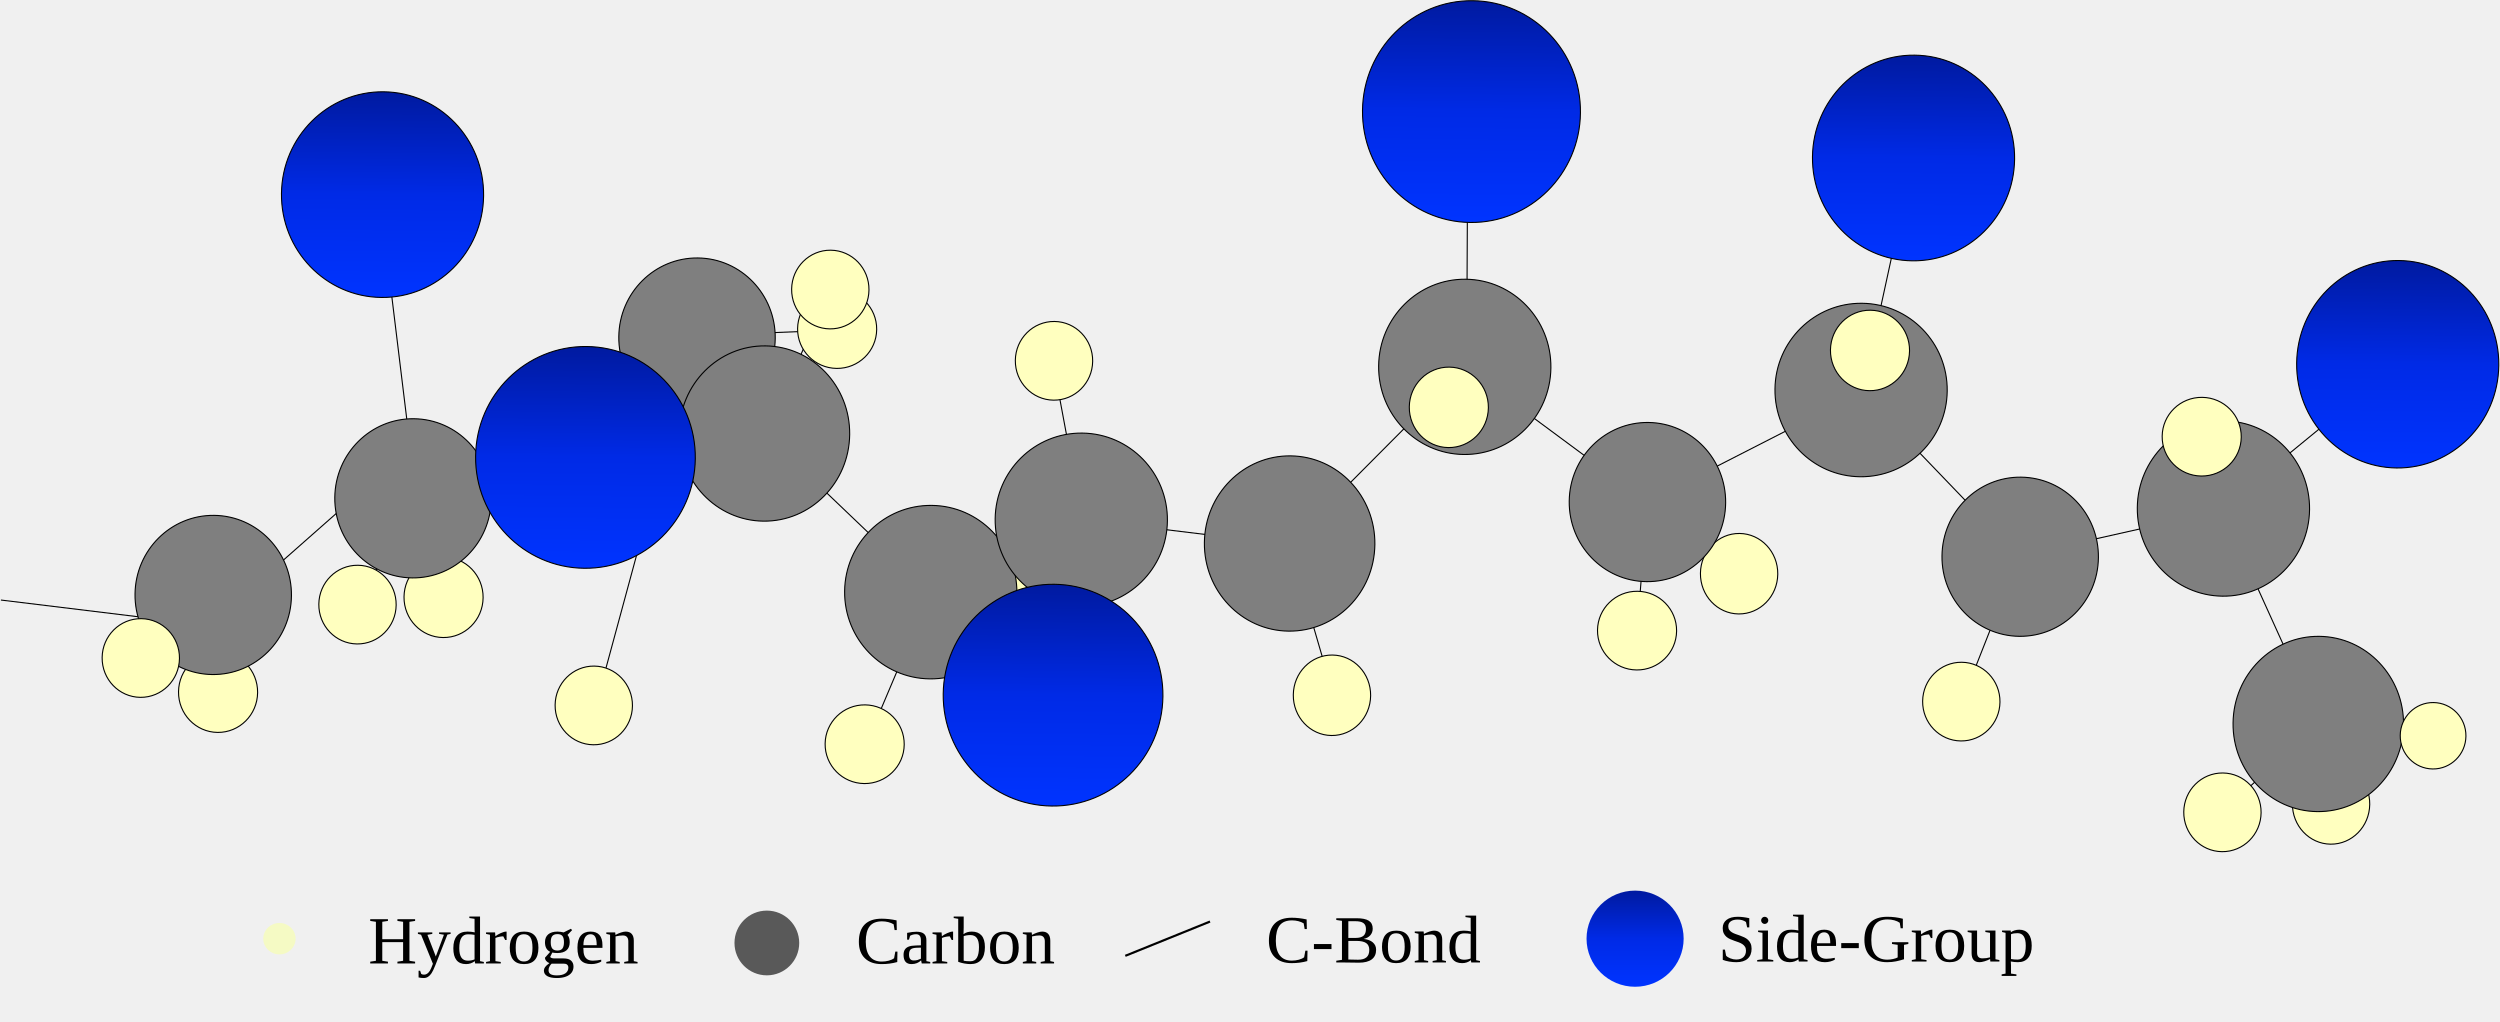
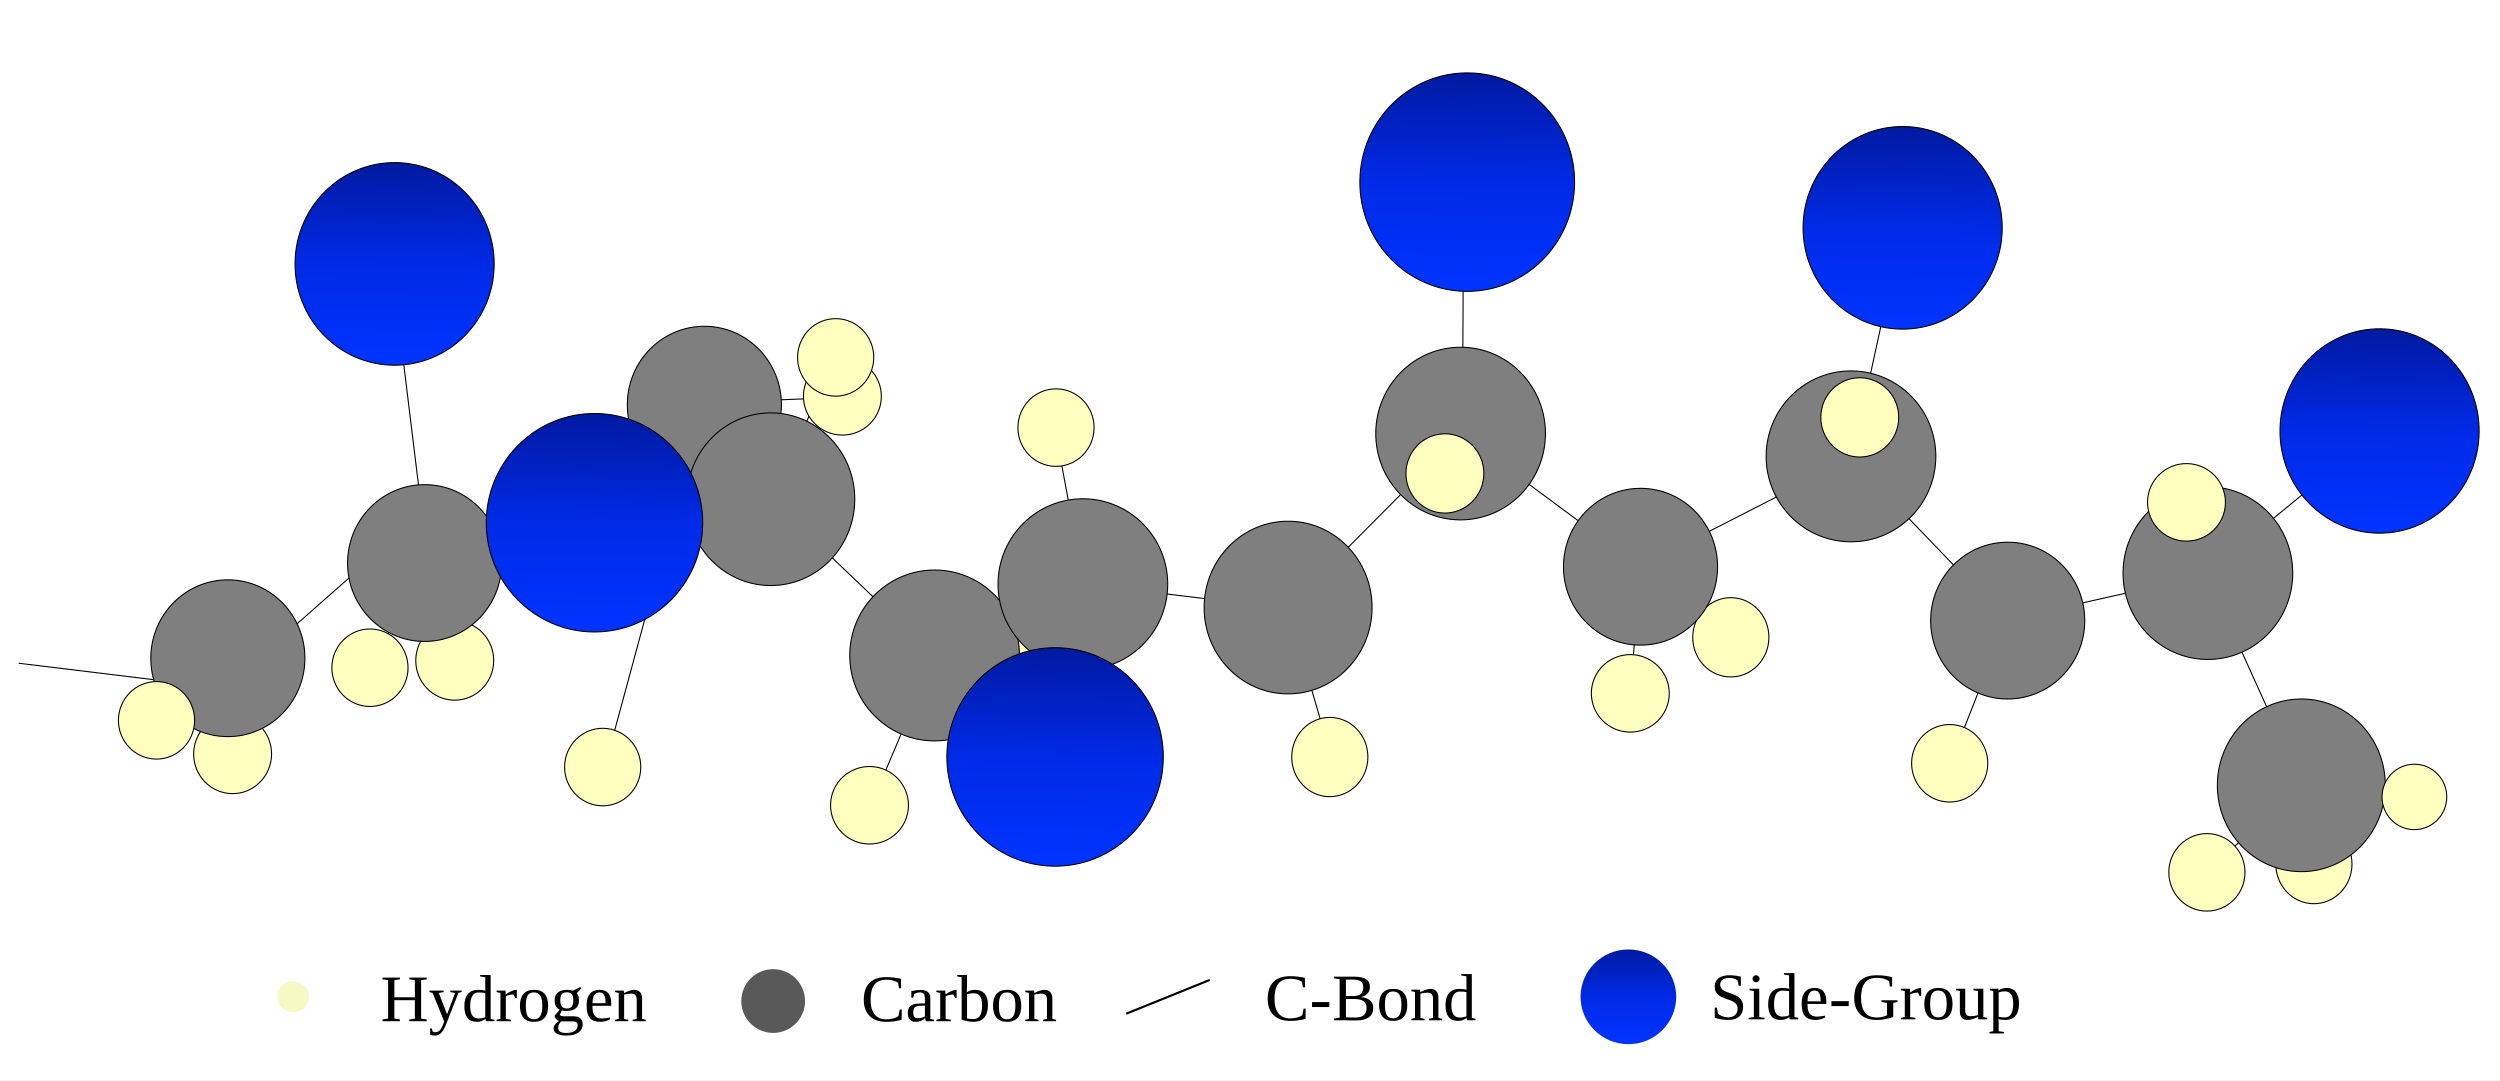
- <svg xmlns="http://www.w3.org/2000/svg" width="2626" height="1073" xml:space="preserve" overflow="hidden">
+ <svg xmlns="http://www.w3.org/2000/svg" width="2666" height="1152" xml:space="preserve" overflow="hidden">
  <defs>
    <clipPath id="clip0">
-       <rect x="907" y="638" width="2626" height="1073" />
+       <rect x="888" y="561" width="2666" height="1152" />
    </clipPath>
    <linearGradient x1="2624.5" y1="1573.5" x2="2624.5" y2="1674.5" gradientUnits="userSpaceOnUse" spreadMethod="reflect" id="fill1">
      <stop offset="0" stop-color="#001AA0" />
      <stop offset="0.5" stop-color="#002AE6" />
      <stop offset="1" stop-color="#0034FF" />
    </linearGradient>
    <linearGradient x1="106.158" y1="-2.10067e-14" x2="106.158" y2="216.035" gradientUnits="userSpaceOnUse" spreadMethod="reflect" id="fill2">
      <stop offset="0" stop-color="#001AA0" />
      <stop offset="0.5" stop-color="#002AE6" />
      <stop offset="1" stop-color="#0034FF" />
    </linearGradient>
    <linearGradient x1="106.158" y1="-2.10067e-14" x2="106.158" y2="216.035" gradientUnits="userSpaceOnUse" spreadMethod="reflect" id="fill3">
      <stop offset="0" stop-color="#001AA0" />
      <stop offset="0.5" stop-color="#002AE6" />
      <stop offset="1" stop-color="#0034FF" />
    </linearGradient>
    <linearGradient x1="106.158" y1="-2.10067e-14" x2="106.158" y2="217.914" gradientUnits="userSpaceOnUse" spreadMethod="reflect" id="fill4">
      <stop offset="0" stop-color="#001AA0" />
      <stop offset="0.5" stop-color="#002AE6" />
      <stop offset="1" stop-color="#0034FF" />
    </linearGradient>
    <linearGradient x1="114.466" y1="-2.10067e-14" x2="114.466" y2="232.943" gradientUnits="userSpaceOnUse" spreadMethod="reflect" id="fill5">
      <stop offset="0" stop-color="#001AA0" />
      <stop offset="0.5" stop-color="#002AE6" />
      <stop offset="1" stop-color="#0034FF" />
    </linearGradient>
    <linearGradient x1="115.388" y1="-2.10067e-14" x2="115.388" y2="232.943" gradientUnits="userSpaceOnUse" spreadMethod="reflect" id="fill6">
      <stop offset="0" stop-color="#001AA0" />
      <stop offset="0.5" stop-color="#002AE6" />
      <stop offset="1" stop-color="#0034FF" />
    </linearGradient>
    <linearGradient x1="115.388" y1="-2.10067e-14" x2="115.388" y2="232.943" gradientUnits="userSpaceOnUse" spreadMethod="reflect" id="fill7">
      <stop offset="0" stop-color="#001AA0" />
      <stop offset="0.5" stop-color="#002AE6" />
      <stop offset="1" stop-color="#0034FF" />
    </linearGradient>
  </defs>
-   <g clip-path="url(#clip0)" transform="translate(-907 -638)">
+   <g clip-path="url(#clip0)" transform="translate(-888 -561)">
+     <rect x="888" y="561" width="2666" height="1152" fill="#FFFFFF" />
    <path d="M0 0 89 36" stroke="#000000" stroke-width="2.292" stroke-linejoin="round" stroke-miterlimit="10" fill="none" fill-rule="evenodd" transform="matrix(1 0 0 -1 2089 1642)" />
    <text font-family="Times New Roman,Times New Roman_MSFontService,sans-serif" font-weight="400" font-size="71" transform="matrix(1 0 0 1 2236.96 1649)">C</text>
    <text font-family="Times New Roman,Times New Roman_MSFontService,sans-serif" font-weight="400" font-size="71" transform="matrix(1 0 0 1 2284.51 1649)">-</text>
    <text font-family="Times New Roman,Times New Roman_MSFontService,sans-serif" font-weight="400" font-size="71" transform="matrix(1 0 0 1 2308.58 1649)">Bond</text>
    <text font-family="Times New Roman,Times New Roman_MSFontService,sans-serif" font-weight="400" font-size="71" transform="matrix(1 0 0 1 1293.84 1650)">Hydrogen</text>
    <path d="M1183.5 1624C1183.5 1614.89 1191.11 1607.5 1200.5 1607.5 1209.89 1607.5 1217.5 1614.89 1217.5 1624 1217.5 1633.11 1209.89 1640.5 1200.5 1640.5 1191.11 1640.5 1183.5 1633.11 1183.5 1624Z" stroke="#000000" stroke-width="0" stroke-linejoin="round" stroke-miterlimit="10" fill="#F5FAC4" fill-rule="evenodd" />
    <text font-family="Times New Roman,Times New Roman_MSFontService,sans-serif" font-weight="400" font-size="71" transform="matrix(1 0 0 1 1806.24 1650)">Carbon</text>
    <path d="M1678.5 1628.5C1678.5 1609.72 1693.72 1594.5 1712.5 1594.5 1731.28 1594.5 1746.5 1609.72 1746.5 1628.5 1746.5 1647.28 1731.28 1662.5 1712.5 1662.5 1693.72 1662.5 1678.5 1647.28 1678.5 1628.5Z" stroke="#000000" stroke-width="0" stroke-linejoin="round" stroke-miterlimit="10" fill="#595959" fill-rule="evenodd" />
    <path d="M2573.5 1624C2573.5 1596.11 2596.33 1573.5 2624.5 1573.5 2652.67 1573.5 2675.5 1596.11 2675.5 1624 2675.5 1651.89 2652.67 1674.5 2624.5 1674.5 2596.33 1674.5 2573.5 1651.89 2573.5 1624Z" stroke="#000000" stroke-width="0" stroke-linejoin="round" stroke-miterlimit="10" fill="url(#fill1)" fill-rule="evenodd" />
    <text font-family="Times New Roman,Times New Roman_MSFontService,sans-serif" font-weight="400" font-size="71" transform="matrix(1 0 0 1 2711.79 1648)">Side</text>
    <text font-family="Times New Roman,Times New Roman_MSFontService,sans-serif" font-weight="400" font-size="71" transform="matrix(1 0 0 1 2838.4 1648)">-</text>
    <text font-family="Times New Roman,Times New Roman_MSFontService,sans-serif" font-weight="400" font-size="71" transform="matrix(1 0 0 1 2862.46 1648)">Group </text>
    <path d="M1129.22 1295.25 907.964 1268.28" stroke="#000000" stroke-width="1.146" stroke-linejoin="round" stroke-miterlimit="10" fill="none" fill-rule="evenodd" />
    <path d="M0 0 214.161 50.722" stroke="#000000" stroke-width="1.146" stroke-linejoin="round" stroke-miterlimit="10" fill="none" fill-rule="evenodd" transform="matrix(-0.999934 -0.011507 -0.011507 0.999934 3242.65 1173.83)" />
    <path d="M3029.81 1224.52 2860.13 1047.85" stroke="#000000" stroke-width="1.146" stroke-linejoin="round" stroke-miterlimit="10" fill="none" fill-rule="evenodd" />
    <path d="M0 0 221.547 116.47" stroke="#000000" stroke-width="1.146" stroke-linejoin="round" stroke-miterlimit="10" fill="none" fill-rule="evenodd" transform="matrix(-0.999934 -0.011507 -0.011507 0.999934 2861.55 1050.51)" />
    <path d="M2639.92 1167.35 2444.03 1022.31" stroke="#000000" stroke-width="1.146" stroke-linejoin="round" stroke-miterlimit="10" fill="none" fill-rule="evenodd" />
    <path d="M0 0 179.082 184.1" stroke="#000000" stroke-width="1.146" stroke-linejoin="round" stroke-miterlimit="10" fill="none" fill-rule="evenodd" transform="matrix(-0.999934 -0.011507 -0.011507 0.999934 2444.66 1025.11)" />
    <path d="M2263.28 1210.41 2042.02 1183.45" stroke="#000000" stroke-width="1.146" stroke-linejoin="round" stroke-miterlimit="10" fill="none" fill-rule="evenodd" />
    <path d="M0 0 156.929 75.143" stroke="#000000" stroke-width="1.146" stroke-linejoin="round" stroke-miterlimit="10" fill="none" fill-rule="evenodd" transform="matrix(-0.999934 -0.011507 -0.011507 0.999934 2042.59 1186.28)" />
    <path d="M1886.33 1261.77 1709.19 1092.53" stroke="#000000" stroke-width="1.146" stroke-linejoin="round" stroke-miterlimit="10" fill="none" fill-rule="evenodd" />
    <path d="M1711.83 1093.64 1639.15 991.351" stroke="#000000" stroke-width="1.146" stroke-linejoin="round" stroke-miterlimit="10" fill="none" fill-rule="evenodd" />
    <path d="M0 0 295.395 167.192" stroke="#000000" stroke-width="1.146" stroke-linejoin="round" stroke-miterlimit="10" fill="none" fill-rule="evenodd" transform="matrix(-0.999934 -0.011507 -0.011507 0.999934 1639.58 994.161)" />
    <path d="M0 0 142.913 129.058" stroke="#000000" stroke-width="1.146" stroke-linejoin="round" stroke-miterlimit="10" fill="none" fill-rule="evenodd" transform="matrix(-0.999934 -0.011507 -0.011507 0.999934 1276.7 1162.78)" />
    <path d="M3240.54 1172.01 3343.18 1398.63" stroke="#000000" stroke-width="1.146" stroke-linejoin="round" stroke-miterlimit="10" fill="none" fill-rule="evenodd" />
    <path d="M0 0 179.082 150.286" stroke="#000000" stroke-width="1.146" stroke-linejoin="round" stroke-miterlimit="10" fill="none" fill-rule="evenodd" transform="matrix(0.999934 0.011507 0.011507 -0.999934 3243.17 1170.5)" />
    <path d="M0 0 49.848 242.336" stroke="#000000" stroke-width="1.146" stroke-linejoin="round" stroke-miterlimit="10" fill="none" fill-rule="evenodd" transform="matrix(0.999934 0.011507 0.011507 -0.999934 2863.55 1047.63)" />
    <path d="M2447.59 1022.66 2448.81 755.904" stroke="#000000" stroke-width="1.146" stroke-linejoin="round" stroke-miterlimit="10" fill="none" fill-rule="evenodd" />
    <path d="M0 0 25.846 182.22" stroke="#000000" stroke-width="1.146" stroke-linejoin="round" stroke-miterlimit="10" fill="none" fill-rule="evenodd" transform="matrix(-0.999934 -0.011507 -0.011507 0.999934 2041.46 1185.63)" />
    <path d="M0 0 190.16 24.421" stroke="#000000" stroke-width="1.146" stroke-linejoin="round" stroke-miterlimit="10" fill="none" fill-rule="evenodd" transform="matrix(-0.999934 -0.011507 -0.011507 0.999934 1711.17 1094.8)" />
    <path d="M1344.25 1159.97 1305.44 842.019" stroke="#000000" stroke-width="1.146" stroke-linejoin="round" stroke-miterlimit="10" fill="none" fill-rule="evenodd" />
    <path d="M0 0 97.85 92.05" stroke="#000000" stroke-width="1.146" stroke-linejoin="round" stroke-miterlimit="10" fill="none" fill-rule="evenodd" transform="matrix(-0.999934 -0.011507 -0.011507 0.999934 3340.78 1399.41)" />
    <path d="M3340.57 1398.57 3356.23 1481.41" stroke="#000000" stroke-width="1.146" stroke-linejoin="round" stroke-miterlimit="10" fill="none" fill-rule="evenodd" />
    <path d="M0 0 42.462 84.536" stroke="#000000" stroke-width="1.146" stroke-linejoin="round" stroke-miterlimit="10" fill="none" fill-rule="evenodd" transform="matrix(-0.999934 -0.011507 -0.011507 0.999934 1341.24 1161.01)" />
    <path d="M0 0 145.853 7.513" stroke="#000000" stroke-width="1.146" stroke-linejoin="round" stroke-miterlimit="10" fill="none" fill-rule="evenodd" transform="matrix(0.999934 0.011507 0.011507 -0.999934 1639.79 990.55)" />
    <path d="M0 0 99.696 385.107" stroke="#000000" stroke-width="1.146" stroke-linejoin="round" stroke-miterlimit="10" fill="none" fill-rule="evenodd" transform="matrix(-0.999934 -0.011507 -0.011507 0.999934 1637.46 993.333)" />
    <path d="M0 0 64.618 150.286" stroke="#000000" stroke-width="1.146" stroke-linejoin="round" stroke-miterlimit="10" fill="none" fill-rule="evenodd" transform="matrix(0.999934 0.011507 0.011507 -0.999934 1711.85 1092.52)" />
    <path d="M1884.4 1260.42 1958.16 1268.79" stroke="#000000" stroke-width="1.146" stroke-linejoin="round" stroke-miterlimit="10" fill="none" fill-rule="evenodd" />
    <path d="M0 0 64.618 157.799" stroke="#000000" stroke-width="1.146" stroke-linejoin="round" stroke-miterlimit="10" fill="none" fill-rule="evenodd" transform="matrix(-0.999934 -0.011507 -0.011507 0.999934 1883.62 1261.8)" />
    <path d="M2044.1 1184.77 2012.79 1017.2" stroke="#000000" stroke-width="1.146" stroke-linejoin="round" stroke-miterlimit="10" fill="none" fill-rule="evenodd" />
    <path d="M2262.87 1208.86 2254.12 1167.42" stroke="#000000" stroke-width="1.146" stroke-linejoin="round" stroke-miterlimit="10" fill="none" fill-rule="evenodd" />
    <path d="M2261.24 1208.97 2307.42 1367.31" stroke="#000000" stroke-width="1.146" stroke-linejoin="round" stroke-miterlimit="10" fill="none" fill-rule="evenodd" />
    <path d="M0 0 16.616 41.329" stroke="#000000" stroke-width="1.146" stroke-linejoin="round" stroke-miterlimit="10" fill="none" fill-rule="evenodd" transform="matrix(-0.999934 -0.011507 -0.011507 0.999934 2445.32 1023.58)" />
    <path d="M2637.55 1165.8 2734.53 1242.07" stroke="#000000" stroke-width="1.146" stroke-linejoin="round" stroke-miterlimit="10" fill="none" fill-rule="evenodd" />
    <path d="M0 0 9.231 133.378" stroke="#000000" stroke-width="1.146" stroke-linejoin="round" stroke-miterlimit="10" fill="none" fill-rule="evenodd" transform="matrix(-0.999934 -0.011507 -0.011507 0.999934 2637.38 1166.72)" />
    <path d="M0 0 7.385 43.207" stroke="#000000" stroke-width="1.146" stroke-linejoin="round" stroke-miterlimit="10" fill="none" fill-rule="evenodd" transform="matrix(0.999934 0.011507 0.011507 -0.999934 2862.17 1048.45)" />
    <path d="M3027.88 1223.62 3051.69 1240.8" stroke="#000000" stroke-width="1.146" stroke-linejoin="round" stroke-miterlimit="10" fill="none" fill-rule="evenodd" />
    <path d="M0 0 57.233 150.286" stroke="#000000" stroke-width="1.146" stroke-linejoin="round" stroke-miterlimit="10" fill="none" fill-rule="evenodd" transform="matrix(-0.999934 -0.011507 -0.011507 0.999934 3027.09 1224.55)" />
    <path d="M3243.12 1172.16 3218.14 1096.72" stroke="#000000" stroke-width="1.146" stroke-linejoin="round" stroke-miterlimit="10" fill="none" fill-rule="evenodd" />
    <path d="M0 41.328C-5.28852e-15 18.503 18.598-5.26162e-15 41.539-1.05232e-14 64.481-2.10465e-14 83.079 18.503 83.079 41.328 83.079 64.153 64.481 82.656 41.539 82.656 18.598 82.656-2.64426e-14 64.153 0 41.328Z" stroke="#000000" stroke-width="1.146" stroke-linejoin="round" stroke-miterlimit="10" fill="#FFFFBF" fill-rule="evenodd" transform="matrix(-0.999934 -0.011507 -0.011507 0.999934 1828.34 942.804)" />
    <path d="M0 42.268C-5.28852e-15 18.924 18.598-5.38129e-15 41.539-1.07626e-14 64.481-2.15252e-14 83.079 18.924 83.079 42.268 83.079 65.612 64.481 84.536 41.539 84.536 18.598 84.536-2.64426e-14 65.612 0 42.268Z" stroke="#000000" stroke-width="1.146" stroke-linejoin="round" stroke-miterlimit="10" fill="#FFFFBF" fill-rule="evenodd" transform="matrix(-0.999934 -0.011507 -0.011507 0.999934 3094.47 1197.94)" />
    <path d="M0 42.268C-5.17109e-15 18.924 18.185-5.38129e-15 40.617-1.07626e-14 63.049-2.15252e-14 81.234 18.924 81.234 42.268 81.234 65.612 63.049 84.536 40.617 84.536 18.185 84.536-2.58554e-14 65.612 0 42.268Z" stroke="#000000" stroke-width="1.146" stroke-linejoin="round" stroke-miterlimit="10" fill="#FFFFBF" fill-rule="evenodd" transform="matrix(-0.999934 -0.011507 -0.011507 0.999934 2774.85 1198.82)" />
    <path d="M0 42.268C-5.28852e-15 18.924 18.598-5.38129e-15 41.539-1.07626e-14 64.481-2.15252e-14 83.079 18.924 83.079 42.268 83.079 65.612 64.481 84.536 41.539 84.536 18.598 84.536-2.64426e-14 65.612 0 42.268Z" stroke="#000000" stroke-width="1.146" stroke-linejoin="round" stroke-miterlimit="10" fill="#FFFFBF" fill-rule="evenodd" transform="matrix(-0.999934 -0.011507 -0.011507 0.999934 1414.94 1223.62)" />
    <path d="M0 108.017C-1.35153e-14 48.361 47.529-1.3752e-14 106.158-2.75041e-14 164.788-5.50082e-14 212.316 48.361 212.316 108.017 212.316 167.674 164.788 216.035 106.158 216.035 47.529 216.035-6.75767e-14 167.674 0 108.017Z" stroke="#000000" stroke-width="1.146" stroke-linejoin="round" stroke-miterlimit="10" fill="url(#fill2)" fill-rule="evenodd" transform="matrix(-0.999934 -0.011507 -0.011507 0.999934 3024.37 697.165)" />
    <path d="M0 108.017C-1.35153e-14 48.361 47.529-1.3752e-14 106.158-2.75041e-14 164.788-5.50082e-14 212.316 48.361 212.316 108.017 212.316 167.674 164.788 216.035 106.158 216.035 47.529 216.035-6.75767e-14 167.674 0 108.017Z" stroke="#000000" stroke-width="1.146" stroke-linejoin="round" stroke-miterlimit="10" fill="url(#fill3)" fill-rule="evenodd" transform="matrix(-0.999934 -0.011507 -0.011507 0.999934 1416.21 735.646)" />
    <path d="M0 108.957C-1.35153e-14 48.782 47.529-1.38717e-14 106.158-2.77434e-14 164.788-5.54868e-14 212.316 48.782 212.316 108.957 212.316 169.133 164.788 217.914 106.158 217.914 47.529 217.914-6.75767e-14 169.133 0 108.957Z" stroke="#000000" stroke-width="1.146" stroke-linejoin="round" stroke-miterlimit="10" fill="url(#fill4)" fill-rule="evenodd" transform="matrix(-0.999934 -0.011507 -0.011507 0.999934 3532.97 912.88)" />
    <path d="M0 83.596C-1.04596e-14 37.427 36.783-1.06429e-14 82.157-2.12858e-14 127.53-4.25717e-14 164.313 37.427 164.313 83.596 164.313 129.765 127.53 167.192 82.157 167.192 36.783 167.192-5.22982e-14 129.765 0 83.596Z" stroke="#000000" stroke-width="1.146" stroke-linejoin="round" stroke-miterlimit="10" fill="#7F7F7F" fill-rule="evenodd" transform="matrix(-0.999934 -0.011507 -0.011507 0.999934 1722.26 909.913)" />
    <path d="M0 41.328C-5.17109e-15 18.503 18.185-5.26162e-15 40.617-1.05232e-14 63.049-2.10465e-14 81.234 18.503 81.234 41.328 81.234 64.153 63.049 82.656 40.617 82.656 18.185 82.656-2.58554e-14 64.153 0 41.328Z" stroke="#000000" stroke-width="1.146" stroke-linejoin="round" stroke-miterlimit="10" fill="#FFFFBF" fill-rule="evenodd" transform="matrix(-0.999934 -0.011507 -0.011507 0.999934 1999 1227.42)" />
    <path d="M0 83.596C-1.04596e-14 37.427 36.783-1.06429e-14 82.157-2.12858e-14 127.53-4.25717e-14 164.313 37.427 164.313 83.596 164.313 129.765 127.53 167.192 82.157 167.192 36.783 167.192-5.22982e-14 129.765 0 83.596Z" stroke="#000000" stroke-width="1.146" stroke-linejoin="round" stroke-miterlimit="10" fill="#7F7F7F" fill-rule="evenodd" transform="matrix(-0.999934 -0.011507 -0.011507 0.999934 2720.58 1082.72)" />
    <path d="M0 83.596C-1.04596e-14 37.427 36.783-1.06429e-14 82.157-2.12858e-14 127.53-4.25717e-14 164.313 37.427 164.313 83.596 164.313 129.765 127.53 167.192 82.157 167.192 36.783 167.192-5.22982e-14 129.765 0 83.596Z" stroke="#000000" stroke-width="1.146" stroke-linejoin="round" stroke-miterlimit="10" fill="#7F7F7F" fill-rule="evenodd" transform="matrix(-0.999934 -0.011507 -0.011507 0.999934 3112.13 1140.16)" />
    <path d="M0 83.596C-1.04596e-14 37.427 36.783-1.06429e-14 82.157-2.12858e-14 127.53-4.25717e-14 164.313 37.427 164.313 83.596 164.313 129.765 127.53 167.192 82.157 167.192 36.783 167.192-5.22982e-14 129.765 0 83.596Z" stroke="#000000" stroke-width="1.146" stroke-linejoin="round" stroke-miterlimit="10" fill="#7F7F7F" fill-rule="evenodd" transform="matrix(-0.999934 -0.011507 -0.011507 0.999934 1423.94 1078.79)" />
    <path d="M0 41.328C-5.17109e-15 18.503 18.185-5.26162e-15 40.617-1.05232e-14 63.049-2.10465e-14 81.234 18.503 81.234 41.328 81.234 64.153 63.049 82.656 40.617 82.656 18.185 82.656-2.58554e-14 64.153 0 41.328Z" stroke="#000000" stroke-width="1.146" stroke-linejoin="round" stroke-miterlimit="10" fill="#FFFFBF" fill-rule="evenodd" transform="matrix(-0.999934 -0.011507 -0.011507 0.999934 1571.8 1338.13)" />
    <path d="M0 42.268C-5.17109e-15 18.924 18.185-5.38129e-15 40.617-1.07626e-14 63.049-2.15252e-14 81.234 18.924 81.234 42.268 81.234 65.612 63.049 84.536 40.617 84.536 18.185 84.536-2.58554e-14 65.612 0 42.268Z" stroke="#000000" stroke-width="1.146" stroke-linejoin="round" stroke-miterlimit="10" fill="#FFFFBF" fill-rule="evenodd" transform="matrix(-0.999934 -0.011507 -0.011507 0.999934 3396.65 1440.65)" />
    <path d="M0 92.05C-1.15174e-14 41.212 40.503-1.17192e-14 90.465-2.34384e-14 140.428-4.68768e-14 180.93 41.212 180.93 92.05 180.93 142.888 140.428 184.1 90.465 184.1 40.503 184.1-5.75871e-14 142.888 0 92.05Z" stroke="#000000" stroke-width="1.146" stroke-linejoin="round" stroke-miterlimit="10" fill="#7F7F7F" fill-rule="evenodd" transform="matrix(-0.999934 -0.011507 -0.011507 0.999934 2537.11 932.344)" />
    <path d="M0 42.268C-5.17109e-15 18.924 18.185-5.38129e-15 40.617-1.07626e-14 63.049-2.15252e-14 81.234 18.924 81.234 42.268 81.234 65.612 63.049 84.536 40.617 84.536 18.185 84.536-2.58554e-14 65.612 0 42.268Z" stroke="#000000" stroke-width="1.146" stroke-linejoin="round" stroke-miterlimit="10" fill="#FFFFBF" fill-rule="evenodd" transform="matrix(-0.999934 -0.011507 -0.011507 0.999934 2295.58 1124.64)" />
    <path d="M0 91.11C-1.15174e-14 40.791 40.503-1.15995e-14 90.465-2.31991e-14 140.428-4.63982e-14 180.93 40.791 180.93 91.11 180.93 141.429 140.428 182.22 90.465 182.22 40.503 182.22-5.75871e-14 141.429 0 91.11Z" stroke="#000000" stroke-width="1.146" stroke-linejoin="round" stroke-miterlimit="10" fill="#7F7F7F" fill-rule="evenodd" transform="matrix(-0.999934 -0.011507 -0.011507 0.999934 2953.4 957.609)" />
    <path d="M0 41.328C-5.17109e-15 18.503 18.185-5.26162e-15 40.617-1.05232e-14 63.049-2.10465e-14 81.234 18.503 81.234 41.328 81.234 64.153 63.049 82.656 40.617 82.656 18.185 82.656-2.58554e-14 64.153 0 41.328Z" stroke="#000000" stroke-width="1.146" stroke-linejoin="round" stroke-miterlimit="10" fill="#FFFFBF" fill-rule="evenodd" transform="matrix(-0.999934 -0.011507 -0.011507 0.999934 3008.24 1334.11)" />
    <path d="M0 42.268C-5.28852e-15 18.924 18.598-5.38129e-15 41.539-1.07626e-14 64.481-2.15252e-14 83.079 18.924 83.079 42.268 83.079 65.612 64.481 84.536 41.539 84.536 18.598 84.536-2.64426e-14 65.612 0 42.268Z" stroke="#000000" stroke-width="1.146" stroke-linejoin="round" stroke-miterlimit="10" fill="#FFFFBF" fill-rule="evenodd" transform="matrix(-0.999934 -0.011507 -0.011507 0.999934 2470.88 1024.09)" />
    <path d="M0 41.328C-5.28852e-15 18.503 18.598-5.26162e-15 41.539-1.05232e-14 64.481-2.10465e-14 83.079 18.503 83.079 41.328 83.079 64.153 64.481 82.656 41.539 82.656 18.598 82.656-2.64426e-14 64.153 0 41.328Z" stroke="#000000" stroke-width="1.146" stroke-linejoin="round" stroke-miterlimit="10" fill="#FFFFBF" fill-rule="evenodd" transform="matrix(-0.999934 -0.011507 -0.011507 0.999934 2668.57 1259.55)" />
    <path d="M0 92.05C-1.15174e-14 41.212 40.503-1.17192e-14 90.465-2.34384e-14 140.428-4.68768e-14 180.93 41.212 180.93 92.05 180.93 142.888 140.428 184.1 90.465 184.1 40.503 184.1-5.75871e-14 142.888 0 92.05Z" stroke="#000000" stroke-width="1.146" stroke-linejoin="round" stroke-miterlimit="10" fill="#7F7F7F" fill-rule="evenodd" transform="matrix(-0.999934 -0.011507 -0.011507 0.999934 3334.01 1081.17)" />
    <path d="M0 92.05C-1.13998e-14 41.212 40.089-1.17192e-14 89.541-2.34384e-14 138.993-4.68768e-14 179.082 41.212 179.082 92.05 179.082 142.888 138.993 184.1 89.541 184.1 40.089 184.1-5.69988e-14 142.888 0 92.05Z" stroke="#000000" stroke-width="1.146" stroke-linejoin="round" stroke-miterlimit="10" fill="#7F7F7F" fill-rule="evenodd" transform="matrix(-0.999934 -0.011507 -0.011507 0.999934 1800.56 1002.36)" />
    <path d="M0 91.11C-1.15174e-14 40.791 40.503-1.15995e-14 90.465-2.31991e-14 140.428-4.63982e-14 180.93 40.791 180.93 91.11 180.93 141.429 140.428 182.22 90.465 182.22 40.503 182.22-5.75871e-14 141.429 0 91.11Z" stroke="#000000" stroke-width="1.146" stroke-linejoin="round" stroke-miterlimit="10" fill="#7F7F7F" fill-rule="evenodd" transform="matrix(-0.999934 -0.011507 -0.011507 0.999934 1976.17 1169.92)" />
    <path d="M0 116.471C-1.4573e-14 52.146 51.248-1.48284e-14 114.466-2.96567e-14 177.684-5.93134e-14 228.932 52.146 228.932 116.471 228.932 180.797 177.684 232.943 114.466 232.943 51.248 232.943-7.28652e-14 180.797 0 116.471Z" stroke="#000000" stroke-width="1.146" stroke-linejoin="round" stroke-miterlimit="10" fill="url(#fill5)" fill-rule="evenodd" transform="matrix(-0.999934 -0.011507 -0.011507 0.999934 2568.44 640.069)" />
    <path d="M0 92.05C-1.13998e-14 41.212 40.089-1.17192e-14 89.541-2.34384e-14 138.993-4.68768e-14 179.082 41.212 179.082 92.05 179.082 142.888 138.993 184.1 89.541 184.1 40.089 184.1-5.69988e-14 142.888 0 92.05Z" stroke="#000000" stroke-width="1.146" stroke-linejoin="round" stroke-miterlimit="10" fill="#7F7F7F" fill-rule="evenodd" transform="matrix(-0.999934 -0.011507 -0.011507 0.999934 3432.74 1307.45)" />
    <path d="M0 41.328C-5.28852e-15 18.503 18.598-5.26162e-15 41.539-1.05232e-14 64.481-2.10465e-14 83.079 18.503 83.079 41.328 83.079 64.153 64.481 82.656 41.539 82.656 18.598 82.656-2.64426e-14 64.153 0 41.328Z" stroke="#000000" stroke-width="1.146" stroke-linejoin="round" stroke-miterlimit="10" fill="#FFFFBF" fill-rule="evenodd" transform="matrix(-0.999934 -0.011507 -0.011507 0.999934 1857.26 1378.88)" />
    <path d="M0 41.328C-5.17109e-15 18.503 18.185-5.26162e-15 40.617-1.05232e-14 63.049-2.10465e-14 81.234 18.503 81.234 41.328 81.234 64.153 63.049 82.656 40.617 82.656 18.185 82.656-2.58554e-14 64.153 0 41.328Z" stroke="#000000" stroke-width="1.146" stroke-linejoin="round" stroke-miterlimit="10" fill="#FFFFBF" fill-rule="evenodd" transform="matrix(-0.999934 -0.011507 -0.011507 0.999934 1820.24 901.276)" />
    <path d="M0 92.05C-1.13998e-14 41.212 40.089-1.17192e-14 89.541-2.34384e-14 138.993-4.68768e-14 179.082 41.212 179.082 92.05 179.082 142.888 138.993 184.1 89.541 184.1 40.089 184.1-5.69988e-14 142.888 0 92.05Z" stroke="#000000" stroke-width="1.146" stroke-linejoin="round" stroke-miterlimit="10" fill="#7F7F7F" fill-rule="evenodd" transform="matrix(-0.999934 -0.011507 -0.011507 0.999934 2352.22 1117.88)" />
    <path d="M0 42.268C-5.28852e-15 18.924 18.598-5.38129e-15 41.539-1.07626e-14 64.481-2.15252e-14 83.079 18.924 83.079 42.268 83.079 65.612 64.481 84.536 41.539 84.536 18.598 84.536-2.64426e-14 65.612 0 42.268Z" stroke="#000000" stroke-width="1.146" stroke-linejoin="round" stroke-miterlimit="10" fill="#FFFFBF" fill-rule="evenodd" transform="matrix(-0.999934 -0.011507 -0.011507 0.999934 2913.27 964.322)" />
    <path d="M0 42.268C-5.17109e-15 18.924 18.185-5.38129e-15 40.617-1.07626e-14 63.049-2.15252e-14 81.234 18.924 81.234 42.268 81.234 65.612 63.049 84.536 40.617 84.536 18.185 84.536-2.58554e-14 65.612 0 42.268Z" stroke="#000000" stroke-width="1.146" stroke-linejoin="round" stroke-miterlimit="10" fill="#FFFFBF" fill-rule="evenodd" transform="matrix(-0.999934 -0.011507 -0.011507 0.999934 2347.2 1326.52)" />
    <path d="M0 41.328C-5.28852e-15 18.503 18.598-5.26162e-15 41.539-1.05232e-14 64.481-2.10465e-14 83.079 18.503 83.079 41.328 83.079 64.153 64.481 82.656 41.539 82.656 18.598 82.656-2.64426e-14 64.153 0 41.328Z" stroke="#000000" stroke-width="1.146" stroke-linejoin="round" stroke-miterlimit="10" fill="#FFFFBF" fill-rule="evenodd" transform="matrix(-0.999934 -0.011507 -0.011507 0.999934 3261.69 1055.86)" />
    <path d="M0 41.328C-5.17109e-15 18.503 18.185-5.26162e-15 40.617-1.05232e-14 63.049-2.10465e-14 81.234 18.503 81.234 41.328 81.234 64.153 63.049 82.656 40.617 82.656 18.185 82.656-2.58554e-14 64.153 0 41.328Z" stroke="#000000" stroke-width="1.146" stroke-linejoin="round" stroke-miterlimit="10" fill="#FFFFBF" fill-rule="evenodd" transform="matrix(-0.999934 -0.011507 -0.011507 0.999934 3282.53 1450.41)" />
    <path d="M0 91.11C-1.15174e-14 40.791 40.503-1.15995e-14 90.465-2.31991e-14 140.428-4.63982e-14 180.93 40.791 180.93 91.11 180.93 141.429 140.428 182.22 90.465 182.22 40.503 182.22-5.75871e-14 141.429 0 91.11Z" stroke="#000000" stroke-width="1.146" stroke-linejoin="round" stroke-miterlimit="10" fill="#7F7F7F" fill-rule="evenodd" transform="matrix(-0.999934 -0.011507 -0.011507 0.999934 2134.29 1093.96)" />
    <path d="M0 41.328C-5.17109e-15 18.503 18.185-5.26162e-15 40.617-1.05232e-14 63.049-2.10465e-14 81.234 18.503 81.234 41.328 81.234 64.153 63.049 82.656 40.617 82.656 18.185 82.656-2.58554e-14 64.153 0 41.328Z" stroke="#000000" stroke-width="1.146" stroke-linejoin="round" stroke-miterlimit="10" fill="#FFFFBF" fill-rule="evenodd" transform="matrix(-0.999934 -0.011507 -0.011507 0.999934 1323.6 1232.22)" />
    <path d="M0 41.328C-5.17109e-15 18.503 18.185-5.26162e-15 40.617-1.05232e-14 63.049-2.10465e-14 81.234 18.503 81.234 41.328 81.234 64.153 63.049 82.656 40.617 82.656 18.185 82.656-2.58554e-14 64.153 0 41.328Z" stroke="#000000" stroke-width="1.146" stroke-linejoin="round" stroke-miterlimit="10" fill="#FFFFBF" fill-rule="evenodd" transform="matrix(-0.999934 -0.011507 -0.011507 0.999934 2055.21 976.144)" />
    <path d="M0 116.471C-1.46905e-14 52.146 51.661-1.48284e-14 115.388-2.96567e-14 179.115-5.93134e-14 230.777 52.146 230.777 116.471 230.777 180.797 179.115 232.943 115.388 232.943 51.661 232.943-7.34524e-14 180.797 0 116.471Z" stroke="#000000" stroke-width="1.146" stroke-linejoin="round" stroke-miterlimit="10" fill="url(#fill6)" fill-rule="evenodd" transform="matrix(-0.999934 -0.011507 -0.011507 0.999934 1638.68 1003.31)" />
    <path d="M0 116.471C-1.46905e-14 52.146 51.661-1.48284e-14 115.388-2.96567e-14 179.115-5.93134e-14 230.777 52.146 230.777 116.471 230.777 180.797 179.115 232.943 115.388 232.943 51.661 232.943-7.34524e-14 180.797 0 116.471Z" stroke="#000000" stroke-width="1.146" stroke-linejoin="round" stroke-miterlimit="10" fill="url(#fill7)" fill-rule="evenodd" transform="matrix(-0.999934 -0.011507 -0.011507 0.999934 2129.86 1253.06)" />
    <path d="M0 34.88C-4.3934e-15 15.617 15.45-4.44074e-15 34.508-8.88149e-15 53.567-1.7763e-14 69.017 15.617 69.017 34.88 69.017 54.144 53.567 69.761 34.508 69.761 15.45 69.761-2.1967e-14 54.144 0 34.88Z" stroke="#000000" stroke-width="1.146" stroke-linejoin="round" stroke-miterlimit="10" fill="#FFFFBF" fill-rule="evenodd" transform="matrix(-0.999934 -0.011507 -0.011507 0.999934 3497.61 1376.36)" />
    <path d="M0 42.268C-5.28852e-15 18.924 18.598-5.38129e-15 41.539-1.07626e-14 64.481-2.15252e-14 83.079 18.924 83.079 42.268 83.079 65.612 64.481 84.536 41.539 84.536 18.598 84.536-2.64426e-14 65.612 0 42.268Z" stroke="#000000" stroke-width="1.146" stroke-linejoin="round" stroke-miterlimit="10" fill="#FFFFBF" fill-rule="evenodd" transform="matrix(-0.999934 -0.011507 -0.011507 0.999934 1178.08 1323.28)" />
    <path d="M0 83.596C-1.04596e-14 37.427 36.783-1.06429e-14 82.157-2.12858e-14 127.53-4.25717e-14 164.313 37.427 164.313 83.596 164.313 129.765 127.53 167.192 82.157 167.192 36.783 167.192-5.22982e-14 129.765 0 83.596Z" stroke="#000000" stroke-width="1.146" stroke-linejoin="round" stroke-miterlimit="10" fill="#7F7F7F" fill-rule="evenodd" transform="matrix(-0.999934 -0.011507 -0.011507 0.999934 1214.1 1180.29)" />
    <path d="M0 41.328C-5.17109e-15 18.503 18.185-5.26162e-15 40.617-1.05232e-14 63.049-2.10465e-14 81.234 18.503 81.234 41.328 81.234 64.153 63.049 82.656 40.617 82.656 18.185 82.656-2.58554e-14 64.153 0 41.328Z" stroke="#000000" stroke-width="1.146" stroke-linejoin="round" stroke-miterlimit="10" fill="#FFFFBF" fill-rule="evenodd" transform="matrix(-0.999934 -0.011507 -0.011507 0.999934 1095.99 1288.31)" />
  </g>
</svg>
